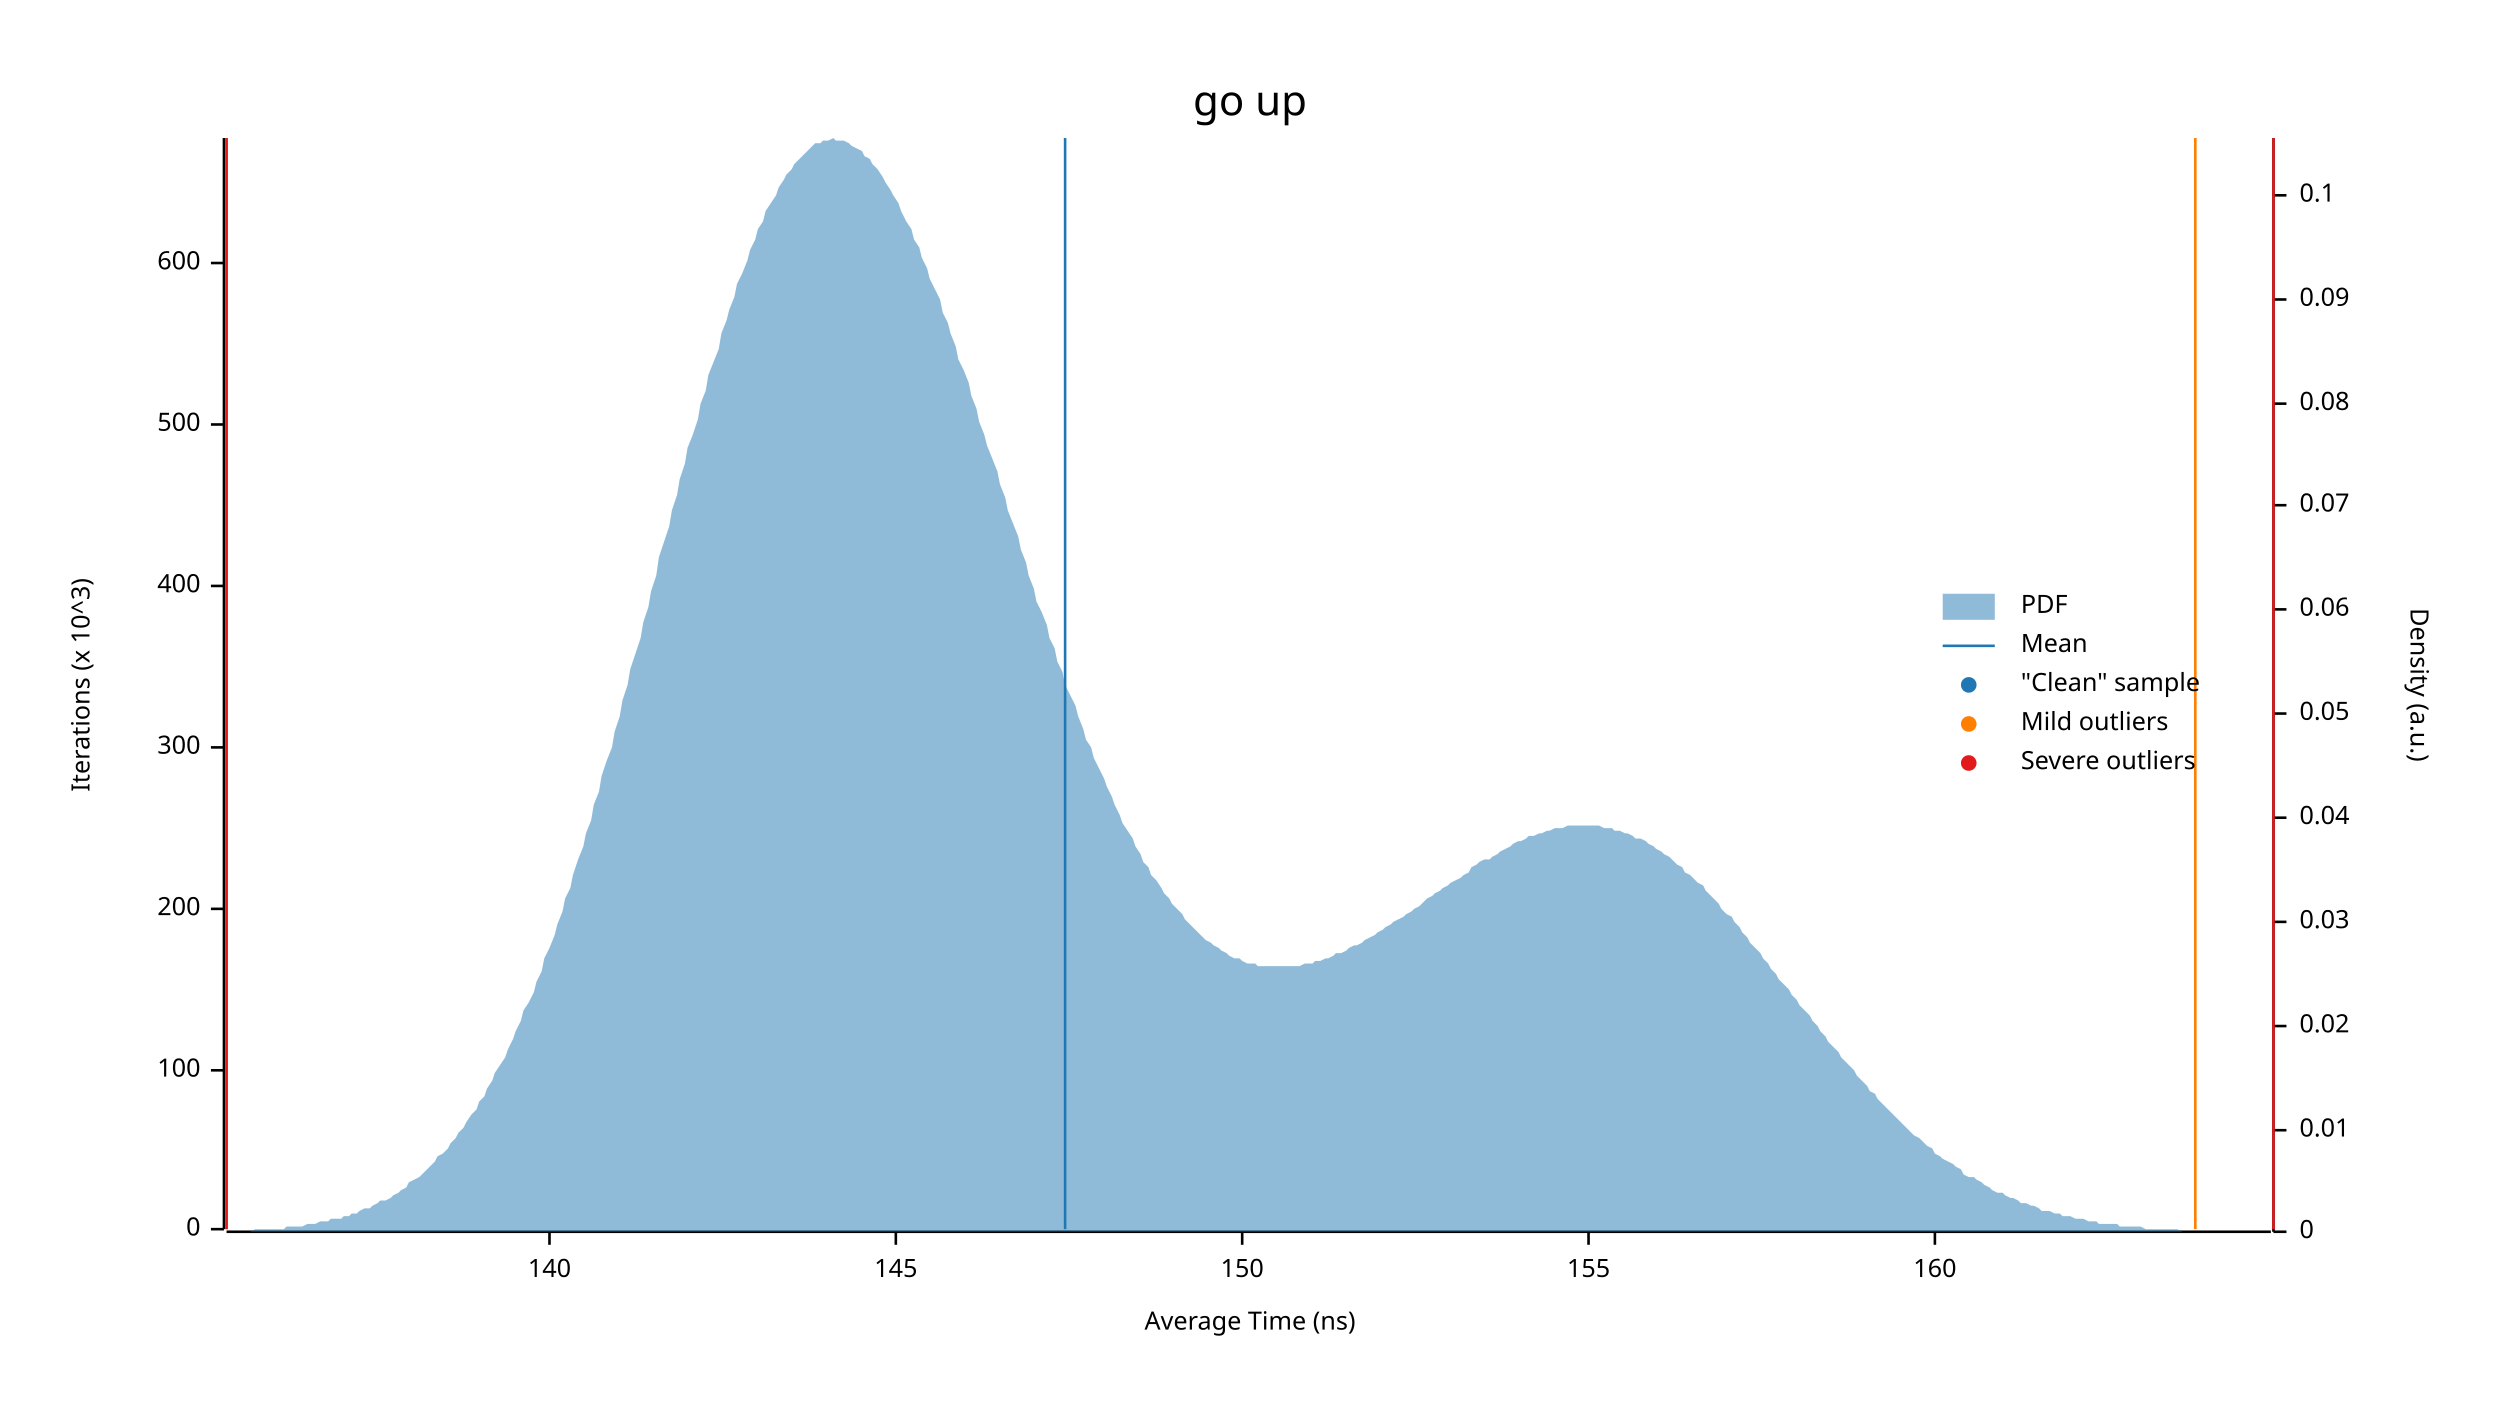
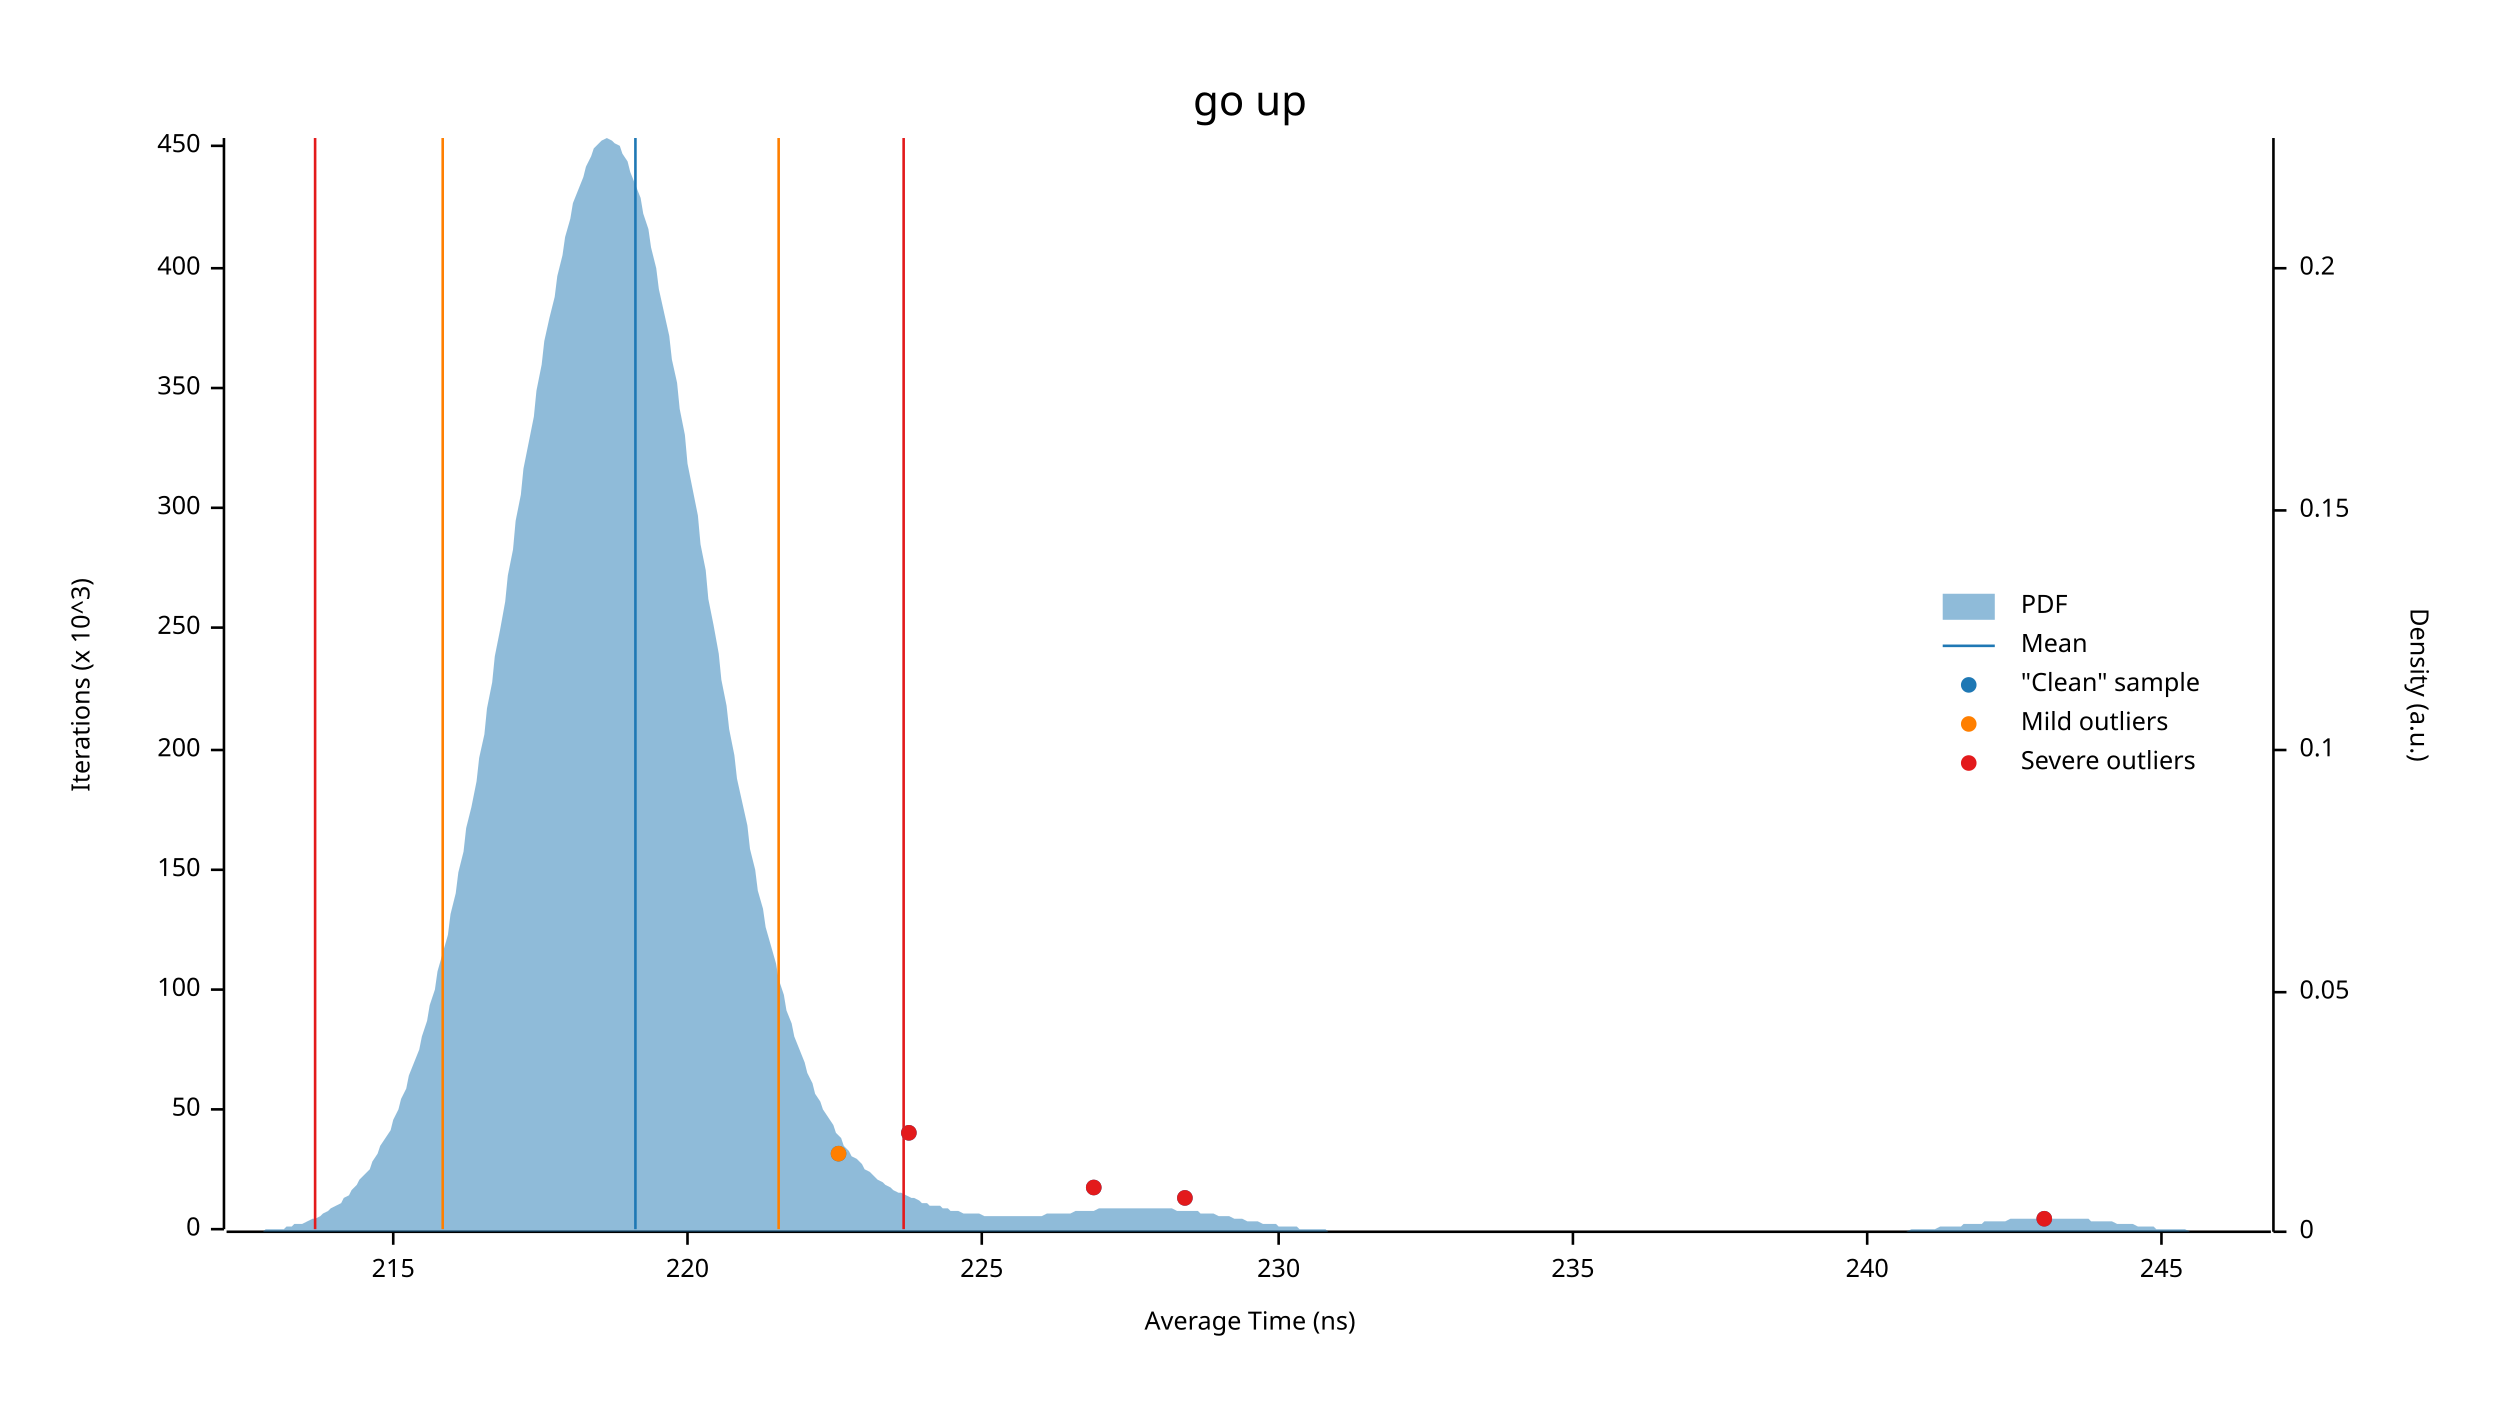
<svg xmlns="http://www.w3.org/2000/svg" width="960" height="540" viewBox="0 0 960 540">
  <text x="480" y="32" dy="0.76em" text-anchor="middle" font-family="sans-serif" font-size="16.129" opacity="1" fill="#000000">
go up
</text>
  <text x="27" y="263" dy="0.76em" text-anchor="middle" font-family="sans-serif" font-size="9.677" opacity="1" fill="#000000" transform="rotate(270, 27, 263)">
Iterations (x 10^3)
</text>
  <text x="480" y="513" dy="-0.5ex" text-anchor="middle" font-family="sans-serif" font-size="9.677" opacity="1" fill="#000000">
Average Time (ns)
</text>
  <polyline fill="none" opacity="1" stroke="#000000" stroke-width="1" points="86,53 86,472 " />
  <text x="77" y="472" dy="0.5ex" text-anchor="end" font-family="sans-serif" font-size="9.677" opacity="1" fill="#000000">
0
</text>
  <polyline fill="none" opacity="1" stroke="#000000" stroke-width="1" points="81,472 86,472 " />
-   <text x="77" y="411" dy="0.5ex" text-anchor="end" font-family="sans-serif" font-size="9.677" opacity="1" fill="#000000">
+   <text x="77" y="426" dy="0.5ex" text-anchor="end" font-family="sans-serif" font-size="9.677" opacity="1" fill="#000000">
+ 50
+ </text>
+   <polyline fill="none" opacity="1" stroke="#000000" stroke-width="1" points="81,426 86,426 " />
+   <text x="77" y="380" dy="0.5ex" text-anchor="end" font-family="sans-serif" font-size="9.677" opacity="1" fill="#000000">
100
</text>
-   <polyline fill="none" opacity="1" stroke="#000000" stroke-width="1" points="81,411 86,411 " />
-   <text x="77" y="349" dy="0.5ex" text-anchor="end" font-family="sans-serif" font-size="9.677" opacity="1" fill="#000000">
+   <polyline fill="none" opacity="1" stroke="#000000" stroke-width="1" points="81,380 86,380 " />
+   <text x="77" y="334" dy="0.5ex" text-anchor="end" font-family="sans-serif" font-size="9.677" opacity="1" fill="#000000">
+ 150
+ </text>
+   <polyline fill="none" opacity="1" stroke="#000000" stroke-width="1" points="81,334 86,334 " />
+   <text x="77" y="288" dy="0.5ex" text-anchor="end" font-family="sans-serif" font-size="9.677" opacity="1" fill="#000000">
200
</text>
-   <polyline fill="none" opacity="1" stroke="#000000" stroke-width="1" points="81,349 86,349 " />
-   <text x="77" y="287" dy="0.5ex" text-anchor="end" font-family="sans-serif" font-size="9.677" opacity="1" fill="#000000">
+   <polyline fill="none" opacity="1" stroke="#000000" stroke-width="1" points="81,288 86,288 " />
+   <text x="77" y="241" dy="0.5ex" text-anchor="end" font-family="sans-serif" font-size="9.677" opacity="1" fill="#000000">
+ 250
+ </text>
+   <polyline fill="none" opacity="1" stroke="#000000" stroke-width="1" points="81,241 86,241 " />
+   <text x="77" y="195" dy="0.5ex" text-anchor="end" font-family="sans-serif" font-size="9.677" opacity="1" fill="#000000">
300
</text>
-   <polyline fill="none" opacity="1" stroke="#000000" stroke-width="1" points="81,287 86,287 " />
-   <text x="77" y="225" dy="0.5ex" text-anchor="end" font-family="sans-serif" font-size="9.677" opacity="1" fill="#000000">
+   <polyline fill="none" opacity="1" stroke="#000000" stroke-width="1" points="81,195 86,195 " />
+   <text x="77" y="149" dy="0.5ex" text-anchor="end" font-family="sans-serif" font-size="9.677" opacity="1" fill="#000000">
+ 350
+ </text>
+   <polyline fill="none" opacity="1" stroke="#000000" stroke-width="1" points="81,149 86,149 " />
+   <text x="77" y="103" dy="0.5ex" text-anchor="end" font-family="sans-serif" font-size="9.677" opacity="1" fill="#000000">
400
</text>
-   <polyline fill="none" opacity="1" stroke="#000000" stroke-width="1" points="81,225 86,225 " />
-   <text x="77" y="163" dy="0.5ex" text-anchor="end" font-family="sans-serif" font-size="9.677" opacity="1" fill="#000000">
- 500
+   <polyline fill="none" opacity="1" stroke="#000000" stroke-width="1" points="81,103 86,103 " />
+   <text x="77" y="56" dy="0.5ex" text-anchor="end" font-family="sans-serif" font-size="9.677" opacity="1" fill="#000000">
+ 450
</text>
-   <polyline fill="none" opacity="1" stroke="#000000" stroke-width="1" points="81,163 86,163 " />
-   <text x="77" y="101" dy="0.5ex" text-anchor="end" font-family="sans-serif" font-size="9.677" opacity="1" fill="#000000">
- 600
+   <polyline fill="none" opacity="1" stroke="#000000" stroke-width="1" points="81,56 86,56 " />
+   <polyline fill="none" opacity="1" stroke="#000000" stroke-width="1" points="87,473 872,473 " />
+   <text x="151" y="483" dy="0.76em" text-anchor="middle" font-family="sans-serif" font-size="9.677" opacity="1" fill="#000000">
+ 215
</text>
-   <polyline fill="none" opacity="1" stroke="#000000" stroke-width="1" points="81,101 86,101 " />
-   <polyline fill="none" opacity="1" stroke="#000000" stroke-width="1" points="87,473 872,473 " />
-   <text x="211" y="483" dy="0.76em" text-anchor="middle" font-family="sans-serif" font-size="9.677" opacity="1" fill="#000000">
- 140
+   <polyline fill="none" opacity="1" stroke="#000000" stroke-width="1" points="151,473 151,478 " />
+   <text x="264" y="483" dy="0.76em" text-anchor="middle" font-family="sans-serif" font-size="9.677" opacity="1" fill="#000000">
+ 220
</text>
-   <polyline fill="none" opacity="1" stroke="#000000" stroke-width="1" points="211,473 211,478 " />
-   <text x="344" y="483" dy="0.76em" text-anchor="middle" font-family="sans-serif" font-size="9.677" opacity="1" fill="#000000">
- 145
+   <polyline fill="none" opacity="1" stroke="#000000" stroke-width="1" points="264,473 264,478 " />
+   <text x="377" y="483" dy="0.76em" text-anchor="middle" font-family="sans-serif" font-size="9.677" opacity="1" fill="#000000">
+ 225
</text>
-   <polyline fill="none" opacity="1" stroke="#000000" stroke-width="1" points="344,473 344,478 " />
-   <text x="477" y="483" dy="0.76em" text-anchor="middle" font-family="sans-serif" font-size="9.677" opacity="1" fill="#000000">
- 150
+   <polyline fill="none" opacity="1" stroke="#000000" stroke-width="1" points="377,473 377,478 " />
+   <text x="491" y="483" dy="0.76em" text-anchor="middle" font-family="sans-serif" font-size="9.677" opacity="1" fill="#000000">
+ 230
</text>
-   <polyline fill="none" opacity="1" stroke="#000000" stroke-width="1" points="477,473 477,478 " />
-   <text x="610" y="483" dy="0.76em" text-anchor="middle" font-family="sans-serif" font-size="9.677" opacity="1" fill="#000000">
- 155
+   <polyline fill="none" opacity="1" stroke="#000000" stroke-width="1" points="491,473 491,478 " />
+   <text x="604" y="483" dy="0.76em" text-anchor="middle" font-family="sans-serif" font-size="9.677" opacity="1" fill="#000000">
+ 235
</text>
-   <polyline fill="none" opacity="1" stroke="#000000" stroke-width="1" points="610,473 610,478 " />
-   <text x="743" y="483" dy="0.76em" text-anchor="middle" font-family="sans-serif" font-size="9.677" opacity="1" fill="#000000">
- 160
+   <polyline fill="none" opacity="1" stroke="#000000" stroke-width="1" points="604,473 604,478 " />
+   <text x="717" y="483" dy="0.76em" text-anchor="middle" font-family="sans-serif" font-size="9.677" opacity="1" fill="#000000">
+ 240
</text>
-   <polyline fill="none" opacity="1" stroke="#000000" stroke-width="1" points="743,473 743,478 " />
+   <polyline fill="none" opacity="1" stroke="#000000" stroke-width="1" points="717,473 717,478 " />
+   <text x="830" y="483" dy="0.76em" text-anchor="middle" font-family="sans-serif" font-size="9.677" opacity="1" fill="#000000">
+ 245
+ </text>
+   <polyline fill="none" opacity="1" stroke="#000000" stroke-width="1" points="830,473 830,478 " />
  <text x="933" y="263" dy="0.76em" text-anchor="middle" font-family="sans-serif" font-size="9.677" opacity="1" fill="#000000" transform="rotate(90, 933, 263)">
Density (a.u.)
</text>
  <polyline fill="none" opacity="1" stroke="#000000" stroke-width="1" points="873,53 873,473 " />
  <text x="883" y="473" dy="0.5ex" text-anchor="start" font-family="sans-serif" font-size="9.677" opacity="1" fill="#000000">
0
</text>
  <polyline fill="none" opacity="1" stroke="#000000" stroke-width="1" points="873,473 878,473 " />
-   <text x="883" y="434" dy="0.5ex" text-anchor="start" font-family="sans-serif" font-size="9.677" opacity="1" fill="#000000">
- 0.01
- </text>
-   <polyline fill="none" opacity="1" stroke="#000000" stroke-width="1" points="873,434 878,434 " />
-   <text x="883" y="394" dy="0.5ex" text-anchor="start" font-family="sans-serif" font-size="9.677" opacity="1" fill="#000000">
- 0.02
- </text>
-   <polyline fill="none" opacity="1" stroke="#000000" stroke-width="1" points="873,394 878,394 " />
-   <text x="883" y="354" dy="0.5ex" text-anchor="start" font-family="sans-serif" font-size="9.677" opacity="1" fill="#000000">
- 0.03
- </text>
-   <polyline fill="none" opacity="1" stroke="#000000" stroke-width="1" points="873,354 878,354 " />
-   <text x="883" y="314" dy="0.5ex" text-anchor="start" font-family="sans-serif" font-size="9.677" opacity="1" fill="#000000">
- 0.04
- </text>
-   <polyline fill="none" opacity="1" stroke="#000000" stroke-width="1" points="873,314 878,314 " />
-   <text x="883" y="274" dy="0.5ex" text-anchor="start" font-family="sans-serif" font-size="9.677" opacity="1" fill="#000000">
+   <text x="883" y="381" dy="0.5ex" text-anchor="start" font-family="sans-serif" font-size="9.677" opacity="1" fill="#000000">
0.05
</text>
-   <polyline fill="none" opacity="1" stroke="#000000" stroke-width="1" points="873,274 878,274 " />
-   <text x="883" y="234" dy="0.5ex" text-anchor="start" font-family="sans-serif" font-size="9.677" opacity="1" fill="#000000">
- 0.06
- </text>
-   <polyline fill="none" opacity="1" stroke="#000000" stroke-width="1" points="873,234 878,234 " />
-   <text x="883" y="194" dy="0.5ex" text-anchor="start" font-family="sans-serif" font-size="9.677" opacity="1" fill="#000000">
- 0.07
- </text>
-   <polyline fill="none" opacity="1" stroke="#000000" stroke-width="1" points="873,194 878,194 " />
-   <text x="883" y="155" dy="0.5ex" text-anchor="start" font-family="sans-serif" font-size="9.677" opacity="1" fill="#000000">
- 0.08
- </text>
-   <polyline fill="none" opacity="1" stroke="#000000" stroke-width="1" points="873,155 878,155 " />
-   <text x="883" y="115" dy="0.5ex" text-anchor="start" font-family="sans-serif" font-size="9.677" opacity="1" fill="#000000">
- 0.09
- </text>
-   <polyline fill="none" opacity="1" stroke="#000000" stroke-width="1" points="873,115 878,115 " />
-   <text x="883" y="75" dy="0.5ex" text-anchor="start" font-family="sans-serif" font-size="9.677" opacity="1" fill="#000000">
+   <polyline fill="none" opacity="1" stroke="#000000" stroke-width="1" points="873,381 878,381 " />
+   <text x="883" y="288" dy="0.5ex" text-anchor="start" font-family="sans-serif" font-size="9.677" opacity="1" fill="#000000">
0.1
</text>
-   <polyline fill="none" opacity="1" stroke="#000000" stroke-width="1" points="873,75 878,75 " />
-   <polygon opacity="0.5" fill="#1F78B4" points="87,473 88,473 90,473 91,473 93,473 94,473 96,473 98,472 99,472 101,472 102,472 104,472 105,472 107,472 109,472 110,471 112,471 113,471 115,471 116,471 118,470 120,470 121,470 123,469 124,469 126,469 127,468 129,468 131,468 132,467 134,467 135,466 137,466 138,465 140,464 142,464 143,463 145,462 146,461 148,461 150,460 151,459 153,458 154,457 156,456 157,454 159,453 161,452 162,451 164,449 165,448 167,446 168,444 170,443 172,441 173,439 175,437 176,435 178,433 179,431 181,428 183,426 184,423 186,421 187,418 189,415 190,412 192,409 194,406 195,403 197,399 198,396 200,392 201,388 203,385 205,381 206,377 208,373 209,368 211,364 213,359 214,355 216,350 217,345 219,341 220,336 222,330 224,325 225,320 227,315 228,309 230,304 231,298 233,292 235,287 236,281 238,275 239,269 241,263 242,257 244,251 246,245 247,239 249,233 250,227 252,221 253,214 255,208 257,202 258,196 260,190 261,184 263,178 264,172 266,167 268,161 269,155 271,150 272,144 274,139 276,134 277,128 279,123 280,119 282,114 283,109 285,105 287,100 288,96 290,92 291,88 293,85 294,81 296,78 298,75 299,72 301,69 302,67 304,65 305,63 307,61 309,59 310,58 312,56 313,55 315,55 316,54 318,54 320,53 321,54 323,54 324,54 326,55 327,56 329,57 331,58 332,60 334,61 335,63 337,65 339,68 340,70 342,73 343,75 345,78 346,81 348,85 350,88 351,92 353,95 354,99 356,103 357,107 359,111 361,115 362,120 364,124 365,128 367,133 368,138 370,142 372,147 373,152 375,157 376,162 378,167 379,171 381,176 383,181 384,186 386,191 387,196 389,201 391,206 392,211 394,216 395,221 397,226 398,231 400,235 402,240 403,245 405,249 406,254 408,258 409,263 411,267 413,271 414,275 416,280 417,284 419,287 420,291 422,295 424,299 425,302 427,306 428,309 430,313 431,316 433,319 435,322 436,325 438,328 439,331 441,333 442,336 444,338 446,341 447,343 449,345 450,347 452,349 454,351 455,353 457,355 458,356 460,358 461,359 463,361 465,362 466,363 468,364 469,365 471,366 472,367 474,368 476,368 477,369 479,370 480,370 482,370 483,371 485,371 487,371 488,371 490,371 491,371 493,371 494,371 496,371 498,371 499,371 501,370 502,370 504,370 505,369 507,369 509,368 510,368 512,367 513,366 515,366 517,365 518,364 520,363 521,363 523,362 524,361 526,360 528,359 529,358 531,357 532,356 534,355 535,354 537,353 539,352 540,351 542,350 543,349 545,348 546,347 548,345 550,344 551,343 553,342 554,341 556,340 557,339 559,338 561,337 562,336 564,335 565,333 567,332 568,331 570,330 572,330 573,329 575,328 576,327 578,326 580,325 581,324 583,323 584,323 586,322 587,321 589,321 591,320 592,320 594,319 595,319 597,318 598,318 600,318 602,317 603,317 605,317 606,317 608,317 609,317 611,317 613,317 614,317 616,318 617,318 619,318 620,319 622,319 624,320 625,320 627,321 628,322 630,322 632,323 633,324 635,325 636,326 638,327 639,328 641,329 643,331 644,332 646,333 647,335 649,336 650,337 652,339 654,340 655,342 657,344 658,345 660,347 661,349 663,351 665,352 666,354 668,356 669,358 671,360 672,362 674,364 676,366 677,368 679,370 680,372 682,374 683,376 685,378 687,380 688,382 690,384 691,386 693,388 695,390 696,392 698,394 699,396 701,398 702,400 704,402 706,404 707,406 709,408 710,409 712,411 713,413 715,415 717,417 718,419 720,420 721,422 723,424 724,425 726,427 728,429 729,430 731,432 732,433 734,435 735,436 737,437 739,439 740,440 742,441 743,443 745,444 746,445 748,446 750,447 751,448 753,449 754,451 756,452 758,452 759,453 761,454 762,455 764,456 765,457 767,458 769,458 770,459 772,460 773,460 775,461 776,462 778,462 780,463 781,463 783,464 784,465 786,465 787,465 789,466 791,466 792,467 794,467 795,467 797,468 798,468 800,468 802,469 803,469 805,469 806,470 808,470 809,470 811,470 813,470 814,471 816,471 817,471 819,471 821,471 822,471 824,472 825,472 827,472 828,472 830,472 832,472 833,472 835,472 836,472 838,473 839,473 841,473 843,473 844,473 846,473 847,473 849,473 850,473 852,473 854,473 855,473 857,473 858,473 860,473 861,473 863,473 865,473 866,473 868,473 869,473 871,473 873,473 873,473 87,473 " />
-   <polyline fill="none" opacity="1" stroke="#1F78B4" stroke-width="1" points="409,472 409,53 " />
-   <polyline fill="none" opacity="1" stroke="#FF7F00" stroke-width="1" points="87,472 87,53 " />
-   <polyline fill="none" opacity="1" stroke="#FF7F00" stroke-width="1" points="843,472 843,53 " />
-   <polyline fill="none" opacity="1" stroke="#E31A1C" stroke-width="1" points="87,472 87,53 " />
-   <polyline fill="none" opacity="1" stroke="#E31A1C" stroke-width="1" points="873,472 873,53 " />
+   <polyline fill="none" opacity="1" stroke="#000000" stroke-width="1" points="873,288 878,288 " />
+   <text x="883" y="196" dy="0.5ex" text-anchor="start" font-family="sans-serif" font-size="9.677" opacity="1" fill="#000000">
+ 0.15
+ </text>
+   <polyline fill="none" opacity="1" stroke="#000000" stroke-width="1" points="873,196 878,196 " />
+   <text x="883" y="103" dy="0.5ex" text-anchor="start" font-family="sans-serif" font-size="9.677" opacity="1" fill="#000000">
+ 0.2
+ </text>
+   <polyline fill="none" opacity="1" stroke="#000000" stroke-width="1" points="873,103 878,103 " />
+   <polygon opacity="0.5" fill="#1F78B4" points="87,473 88,473 90,473 91,473 93,473 94,473 96,473 98,473 99,473 101,473 102,472 104,472 105,472 107,472 109,472 110,471 112,471 113,470 115,470 116,470 118,469 120,468 121,468 123,467 124,466 126,465 127,464 129,463 131,462 132,460 134,459 135,457 137,455 138,453 140,451 142,449 143,446 145,443 146,440 148,437 150,434 151,430 153,426 154,422 156,418 157,413 159,408 161,403 162,398 164,392 165,386 167,380 168,373 170,366 172,359 173,351 175,343 176,335 178,327 179,318 181,310 183,300 184,291 186,282 187,272 189,262 190,252 192,242 194,231 195,221 197,211 198,200 200,190 201,180 203,170 205,160 206,150 208,140 209,131 211,122 213,114 214,106 216,98 217,91 219,84 220,78 222,73 224,68 225,64 227,60 228,57 230,55 231,54 233,53 235,54 236,55 238,56 239,59 241,62 242,66 244,71 246,76 247,82 249,88 250,95 252,103 253,111 255,120 257,129 258,138 260,147 261,157 263,167 264,178 266,188 268,198 269,209 271,219 272,230 274,240 276,251 277,261 279,271 280,280 282,290 283,299 285,308 287,317 288,326 290,334 291,342 293,349 294,356 296,363 298,370 299,376 301,382 302,388 304,393 305,398 307,403 309,408 310,412 312,416 313,420 315,423 316,426 318,429 320,432 321,435 323,437 324,440 326,442 327,444 329,445 331,447 332,449 334,450 335,451 337,453 339,454 340,455 342,456 343,457 345,458 346,458 348,459 350,460 351,460 353,461 354,462 356,462 357,463 359,463 361,463 362,464 364,464 365,465 367,465 368,465 370,466 372,466 373,466 375,466 376,466 378,467 379,467 381,467 383,467 384,467 386,467 387,467 389,467 391,467 392,467 394,467 395,467 397,467 398,467 400,467 402,466 403,466 405,466 406,466 408,466 409,466 411,466 413,465 414,465 416,465 417,465 419,465 420,465 422,464 424,464 425,464 427,464 428,464 430,464 431,464 433,464 435,464 436,464 438,464 439,464 441,464 442,464 444,464 446,464 447,464 449,464 450,464 452,465 454,465 455,465 457,465 458,465 460,465 461,466 463,466 465,466 466,466 468,467 469,467 471,467 472,467 474,468 476,468 477,468 479,469 480,469 482,469 483,469 485,470 487,470 488,470 490,470 491,471 493,471 494,471 496,471 498,471 499,472 501,472 502,472 504,472 505,472 507,472 509,472 510,473 512,473 513,473 515,473 517,473 518,473 520,473 521,473 523,473 524,473 526,473 528,473 529,473 531,473 532,473 534,473 535,473 537,473 539,473 540,473 542,473 543,473 545,473 546,473 548,473 550,473 551,473 553,473 554,473 556,473 557,473 559,473 561,473 562,473 564,473 565,473 567,473 568,473 570,473 572,473 573,473 575,473 576,473 578,473 580,473 581,473 583,473 584,473 586,473 587,473 589,473 591,473 592,473 594,473 595,473 597,473 598,473 600,473 602,473 603,473 605,473 606,473 608,473 609,473 611,473 613,473 614,473 616,473 617,473 619,473 620,473 622,473 624,473 625,473 627,473 628,473 630,473 632,473 633,473 635,473 636,473 638,473 639,473 641,473 643,473 644,473 646,473 647,473 649,473 650,473 652,473 654,473 655,473 657,473 658,473 660,473 661,473 663,473 665,473 666,473 668,473 669,473 671,473 672,473 674,473 676,473 677,473 679,473 680,473 682,473 683,473 685,473 687,473 688,473 690,473 691,473 693,473 695,473 696,473 698,473 699,473 701,473 702,473 704,473 706,473 707,473 709,473 710,473 712,473 713,473 715,473 717,473 718,473 720,473 721,473 723,473 724,473 726,473 728,473 729,473 731,473 732,473 734,472 735,472 737,472 739,472 740,472 742,472 743,472 745,471 746,471 748,471 750,471 751,471 753,471 754,470 756,470 758,470 759,470 761,470 762,469 764,469 765,469 767,469 769,469 770,469 772,468 773,468 775,468 776,468 778,468 780,468 781,468 783,468 784,468 786,468 787,468 789,468 791,468 792,468 794,468 795,468 797,468 798,468 800,468 802,468 803,469 805,469 806,469 808,469 809,469 811,469 813,470 814,470 816,470 817,470 819,470 821,471 822,471 824,471 825,471 827,471 828,472 830,472 832,472 833,472 835,472 836,472 838,472 839,472 841,473 843,473 844,473 846,473 847,473 849,473 850,473 852,473 854,473 855,473 857,473 858,473 860,473 861,473 863,473 865,473 866,473 868,473 869,473 871,473 873,473 873,473 87,473 " />
+   <polyline fill="none" opacity="1" stroke="#1F78B4" stroke-width="1" points="244,472 244,53 " />
+   <polyline fill="none" opacity="1" stroke="#FF7F00" stroke-width="1" points="170,472 170,53 " />
+   <polyline fill="none" opacity="1" stroke="#FF7F00" stroke-width="1" points="299,472 299,53 " />
+   <polyline fill="none" opacity="1" stroke="#E31A1C" stroke-width="1" points="121,472 121,53 " />
+   <polyline fill="none" opacity="1" stroke="#E31A1C" stroke-width="1" points="347,472 347,53 " />
+   <circle cx="785" cy="468" r="3" opacity="1" fill="#1F78B4" stroke="none" stroke-width="1" />
+   <circle cx="455" cy="460" r="3" opacity="1" fill="#1F78B4" stroke="none" stroke-width="1" />
+   <circle cx="420" cy="456" r="3" opacity="1" fill="#1F78B4" stroke="none" stroke-width="1" />
+   <circle cx="322" cy="443" r="3" opacity="1" fill="#1F78B4" stroke="none" stroke-width="1" />
+   <circle cx="349" cy="435" r="3" opacity="1" fill="#1F78B4" stroke="none" stroke-width="1" />
+   <circle cx="322" cy="443" r="3" opacity="1" fill="#FF7F00" stroke="none" stroke-width="1" />
+   <circle cx="785" cy="468" r="3" opacity="1" fill="#E31A1C" stroke="none" stroke-width="1" />
+   <circle cx="455" cy="460" r="3" opacity="1" fill="#E31A1C" stroke="none" stroke-width="1" />
+   <circle cx="420" cy="456" r="3" opacity="1" fill="#E31A1C" stroke="none" stroke-width="1" />
+   <circle cx="349" cy="435" r="3" opacity="1" fill="#E31A1C" stroke="none" stroke-width="1" />
  <text x="776" y="228" dy="0.76em" text-anchor="start" font-family="sans-serif" font-size="9.677" opacity="1" fill="#000000">
PDF
</text>
  <text x="776" y="243" dy="0.76em" text-anchor="start" font-family="sans-serif" font-size="9.677" opacity="1" fill="#000000">
Mean
</text>
  <text x="776" y="258" dy="0.76em" text-anchor="start" font-family="sans-serif" font-size="9.677" opacity="1" fill="#000000">
"Clean" sample
</text>
  <text x="776" y="273" dy="0.76em" text-anchor="start" font-family="sans-serif" font-size="9.677" opacity="1" fill="#000000">
Mild outliers
</text>
  <text x="776" y="288" dy="0.76em" text-anchor="start" font-family="sans-serif" font-size="9.677" opacity="1" fill="#000000">
Severe outliers
</text>
  <rect x="746" y="228" width="20" height="10" opacity="0.5" fill="#1F78B4" stroke="none" />
  <polyline fill="none" opacity="1" stroke="#1F78B4" stroke-width="1" points="746,248 766,248 " />
  <circle cx="756" cy="263" r="3" opacity="1" fill="#1F78B4" stroke="none" stroke-width="1" />
  <circle cx="756" cy="278" r="3" opacity="1" fill="#FF7F00" stroke="none" stroke-width="1" />
  <circle cx="756" cy="293" r="3" opacity="1" fill="#E31A1C" stroke="none" stroke-width="1" />
</svg>
